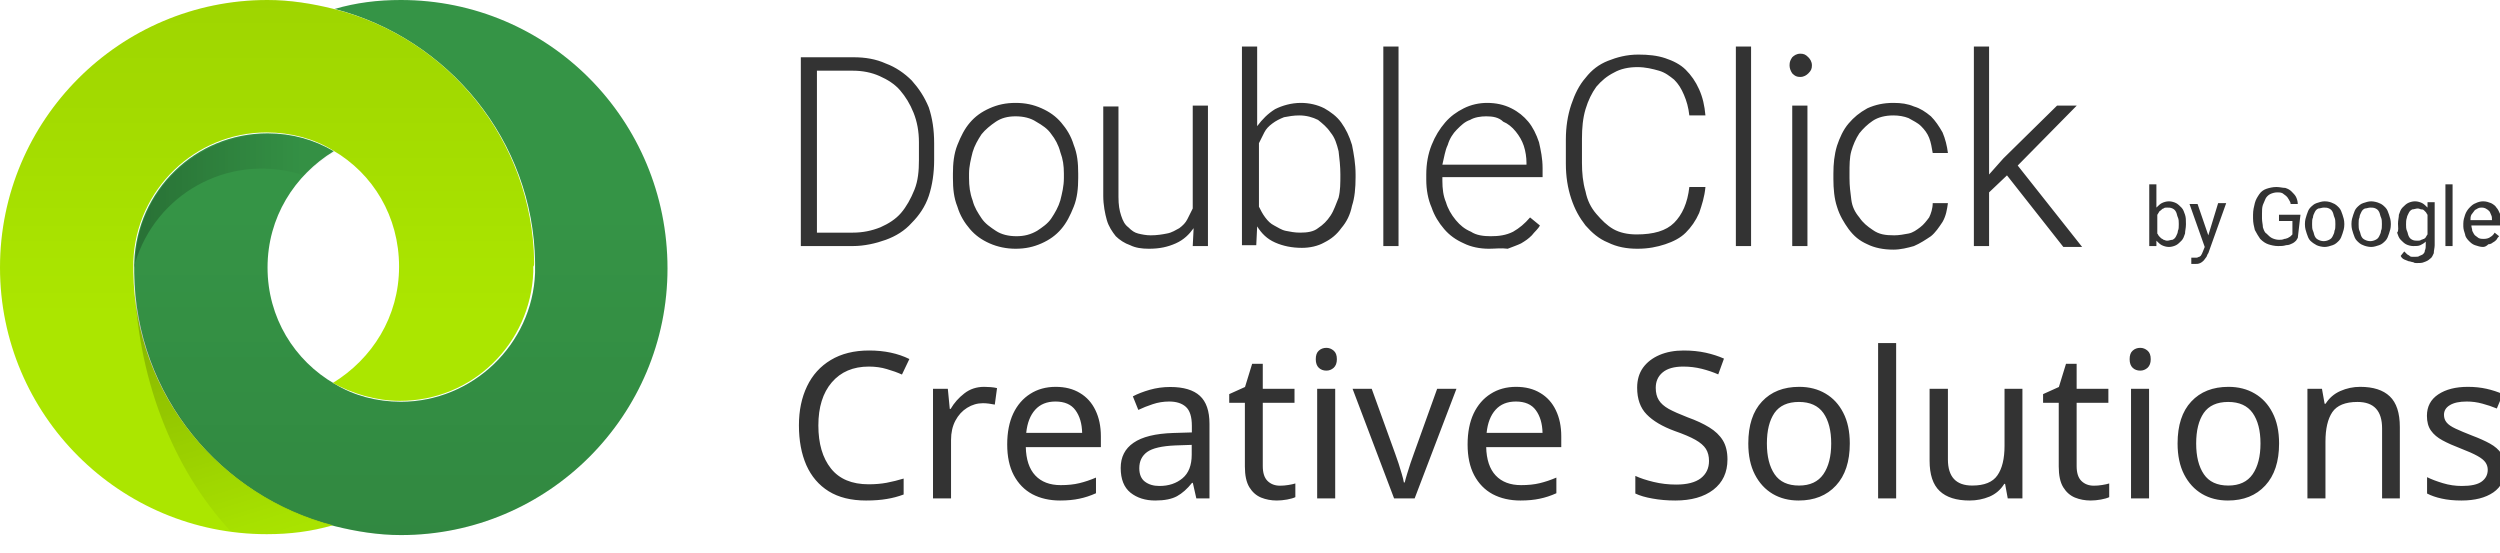
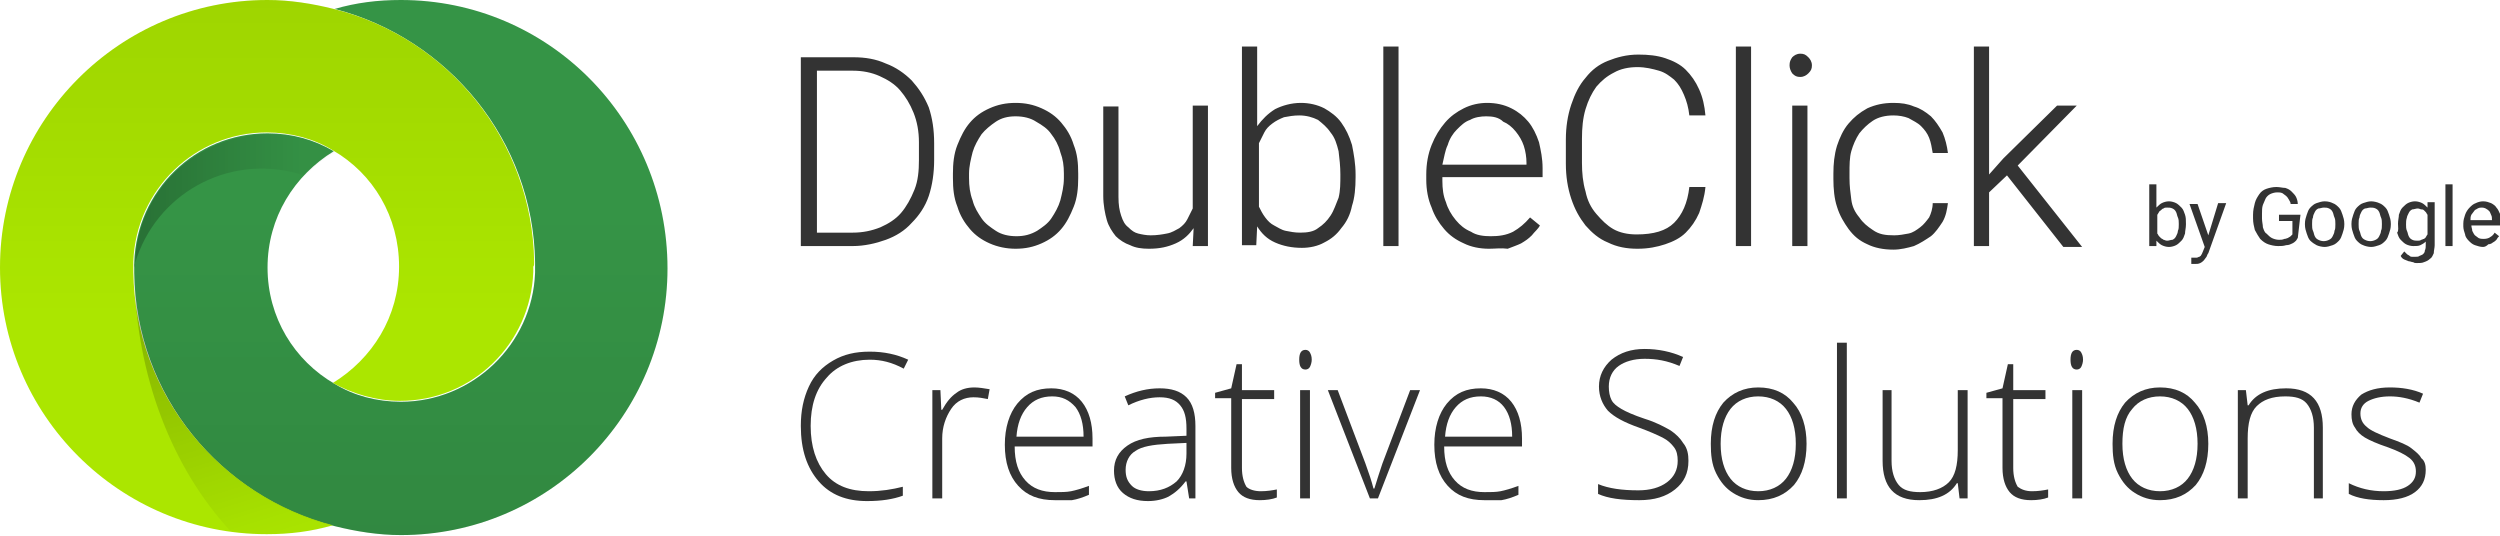
- <svg xmlns="http://www.w3.org/2000/svg" version="1.1" id="Слой_1" x="0px" y="0px" viewBox="0 0 279.4 61.8" enable-background="new 0 0 279.4 61.8" xml:space="preserve">
+ <svg xmlns="http://www.w3.org/2000/svg" version="1.1" id="Слой_1" x="0px" y="0px" viewBox="0 0 279.4 59.8" enable-background="new 0 0 279.4 59.8" xml:space="preserve">
  <g>
    <path fill="#333333" d="M89.5,27.5V6.4h5.9c1.3,0,2.5,0.2,3.6,0.7c1.1,0.4,2.1,1.1,2.9,1.9c0.8,0.9,1.4,1.8,1.9,3   c0.4,1.2,0.6,2.5,0.6,4v1.9c0,1.4-0.2,2.8-0.6,4c-0.4,1.2-1.1,2.2-1.9,3c-0.8,0.9-1.8,1.5-2.9,1.9c-1.1,0.4-2.4,0.7-3.7,0.7   L89.5,27.5L89.5,27.5L89.5,27.5L89.5,27.5z M91.3,7.9V26h4c1.1,0,2.1-0.2,3.1-0.6c0.9-0.4,1.7-0.9,2.3-1.6c0.6-0.7,1.1-1.6,1.5-2.6   c0.4-1,0.5-2.1,0.5-3.3v-2c0-1.2-0.2-2.3-0.6-3.3c-0.4-1-0.9-1.8-1.5-2.5c-0.6-0.7-1.4-1.2-2.3-1.6c-0.9-0.4-1.9-0.6-3-0.6   L91.3,7.9L91.3,7.9L91.3,7.9L91.3,7.9z M106.5,19.4c0-1.1,0.1-2.2,0.5-3.2c0.4-1,0.8-1.8,1.4-2.5c0.6-0.7,1.3-1.2,2.2-1.6   c0.9-0.4,1.8-0.6,2.9-0.6c1.1,0,2,0.2,2.9,0.6c0.9,0.4,1.6,0.9,2.2,1.6c0.6,0.7,1.1,1.5,1.4,2.5c0.4,1,0.5,2,0.5,3.2v0.5   c0,1.1-0.1,2.2-0.5,3.2c-0.4,1-0.8,1.8-1.4,2.5c-0.6,0.7-1.3,1.2-2.2,1.6c-0.9,0.4-1.8,0.6-2.9,0.6c-1,0-2-0.2-2.9-0.6   c-0.9-0.4-1.6-0.9-2.2-1.6c-0.6-0.7-1.1-1.5-1.4-2.5c-0.4-1-0.5-2-0.5-3.2L106.5,19.4L106.5,19.4z M108.3,19.9   c0,0.9,0.1,1.7,0.4,2.5c0.2,0.8,0.6,1.4,1,2c0.4,0.6,1,1,1.6,1.4c0.6,0.4,1.4,0.6,2.3,0.6c0.9,0,1.6-0.2,2.3-0.6   c0.6-0.4,1.2-0.8,1.6-1.4c0.4-0.6,0.8-1.3,1-2c0.2-0.8,0.4-1.6,0.4-2.5v-0.5c0-0.9-0.1-1.6-0.4-2.4c-0.2-0.8-0.6-1.5-1-2   c-0.4-0.6-1-1-1.7-1.4c-0.6-0.4-1.4-0.6-2.3-0.6c-0.9,0-1.6,0.2-2.2,0.6c-0.6,0.4-1.2,0.9-1.6,1.4c-0.4,0.6-0.8,1.3-1,2   c-0.2,0.8-0.4,1.6-0.4,2.4L108.3,19.9L108.3,19.9z M133.4,25.5c-0.5,0.7-1.1,1.3-2,1.7c-0.9,0.4-1.8,0.6-3,0.6   c-0.8,0-1.5-0.1-2.1-0.4c-0.6-0.2-1.2-0.6-1.6-1c-0.4-0.5-0.8-1.1-1-1.8c-0.2-0.7-0.4-1.7-0.4-2.7v-10h1.7v10.1   c0,0.9,0.1,1.5,0.3,2.1c0.2,0.6,0.4,1,0.8,1.3c0.4,0.4,0.7,0.6,1.1,0.7c0.4,0.1,0.9,0.2,1.4,0.2c0.7,0,1.3-0.1,1.8-0.2   c0.6-0.1,1-0.4,1.4-0.6c0.4-0.3,0.7-0.6,0.9-1c0.2-0.4,0.4-0.8,0.6-1.2V11.8h1.7v15.7h-1.7L133.4,25.5z M151.5,19.8   c0,1.2-0.1,2.3-0.4,3.2c-0.2,1-0.6,1.8-1.2,2.5c-0.5,0.7-1.1,1.2-1.9,1.6c-0.7,0.4-1.6,0.6-2.5,0.6c-1.1,0-2.1-0.2-3-0.6   c-0.9-0.4-1.5-1-2-1.8l-0.1,2.1h-1.6V5.2h1.7v8.9c0.6-0.8,1.2-1.4,2-1.9c0.8-0.4,1.8-0.7,2.9-0.7c0.9,0,1.8,0.2,2.6,0.6   c0.7,0.4,1.4,0.9,1.9,1.6c0.5,0.7,0.9,1.5,1.2,2.5c0.2,1,0.4,2.1,0.4,3.3L151.5,19.8L151.5,19.8L151.5,19.8L151.5,19.8z    M149.8,19.5c0-0.9-0.1-1.8-0.2-2.6c-0.2-0.8-0.4-1.5-0.9-2.1c-0.4-0.6-0.9-1-1.4-1.4c-0.6-0.3-1.3-0.5-2.1-0.5   c-0.6,0-1.2,0.1-1.7,0.2c-0.5,0.2-0.9,0.4-1.3,0.7c-0.4,0.3-0.7,0.6-0.9,1c-0.2,0.4-0.4,0.8-0.6,1.2v7.1c0.2,0.4,0.4,0.8,0.7,1.2   c0.3,0.4,0.6,0.7,1,0.9c0.4,0.2,0.8,0.5,1.3,0.6c0.5,0.1,1,0.2,1.6,0.2c0.8,0,1.5-0.1,2-0.5c0.6-0.4,1-0.8,1.4-1.4   c0.4-0.6,0.6-1.3,0.9-2c0.2-0.8,0.2-1.6,0.2-2.6L149.8,19.5z M156.3,27.5h-1.7V5.2h1.7V27.5z M166.4,27.8c-1,0-2-0.2-2.8-0.6   c-0.9-0.4-1.6-0.9-2.2-1.6c-0.6-0.7-1.1-1.5-1.4-2.4c-0.4-0.9-0.6-2-0.6-3.1v-0.6c0-1.2,0.2-2.3,0.6-3.3c0.4-1,0.9-1.8,1.5-2.5   c0.6-0.7,1.3-1.2,2.1-1.6c0.8-0.4,1.7-0.6,2.6-0.6c1,0,1.9,0.2,2.7,0.6c0.8,0.4,1.4,0.9,1.9,1.5c0.5,0.6,0.9,1.4,1.2,2.3   c0.2,0.9,0.4,1.8,0.4,2.9v1h-11.2v0.4c0,0.9,0.1,1.7,0.4,2.4c0.2,0.7,0.6,1.4,1.1,2c0.5,0.6,1,1,1.7,1.3c0.6,0.4,1.4,0.5,2.2,0.5   c0.9,0,1.7-0.1,2.5-0.5c0.7-0.4,1.3-0.9,1.9-1.6l1.1,0.9c-0.2,0.4-0.6,0.7-0.9,1.1c-0.4,0.4-0.7,0.6-1.2,0.9   c-0.4,0.2-1,0.4-1.5,0.6C167.8,27.7,167.1,27.8,166.4,27.8z M166.1,13c-0.6,0-1.3,0.1-1.8,0.4c-0.6,0.2-1,0.6-1.5,1.1   c-0.4,0.4-0.8,1-1,1.7c-0.3,0.6-0.4,1.4-0.6,2.2h9.4v-0.2c0-0.6-0.1-1.3-0.3-1.9c-0.2-0.6-0.5-1.1-0.9-1.6   c-0.4-0.5-0.9-0.9-1.4-1.1C167.5,13.1,166.8,13,166.1,13z M190.6,20.9c-0.1,1.1-0.4,2-0.7,2.9c-0.4,0.9-0.9,1.6-1.5,2.2   c-0.6,0.6-1.4,1-2.3,1.3c-0.9,0.3-1.9,0.5-3.1,0.5c-1.2,0-2.3-0.2-3.3-0.7c-1-0.4-1.8-1.1-2.5-1.9c-0.7-0.9-1.2-1.8-1.6-3   c-0.4-1.2-0.6-2.5-0.6-3.9v-2.7c0-1.4,0.2-2.7,0.6-3.9c0.4-1.2,0.9-2.2,1.6-3c0.7-0.9,1.5-1.5,2.5-1.9c1-0.4,2.1-0.7,3.4-0.7   c1.1,0,2.1,0.1,3,0.4c0.9,0.3,1.7,0.7,2.3,1.3c0.6,0.6,1.1,1.3,1.5,2.2c0.4,0.9,0.6,1.8,0.7,2.9h-1.8c-0.1-0.9-0.3-1.6-0.6-2.3   c-0.3-0.7-0.6-1.2-1.1-1.7c-0.5-0.4-1-0.8-1.7-1s-1.5-0.4-2.4-0.4c-1,0-1.9,0.2-2.6,0.6c-0.8,0.4-1.4,0.9-2,1.6   c-0.5,0.7-0.9,1.5-1.2,2.5c-0.3,1-0.4,2.1-0.4,3.3v2.7c0,1.1,0.1,2.2,0.4,3.2c0.2,1,0.6,1.8,1.2,2.5c0.6,0.7,1.2,1.3,1.9,1.7   c0.7,0.4,1.6,0.6,2.6,0.6c1.9,0,3.3-0.4,4.2-1.3c0.9-0.9,1.5-2.2,1.7-4L190.6,20.9L190.6,20.9L190.6,20.9z M195.7,27.5H194V5.2h1.7   V27.5z M200,7.3c0-0.4,0.1-0.6,0.3-0.9c0.2-0.2,0.5-0.4,0.9-0.4c0.4,0,0.6,0.1,0.9,0.4c0.2,0.2,0.4,0.5,0.4,0.9   c0,0.4-0.1,0.6-0.4,0.9c-0.2,0.2-0.5,0.4-0.9,0.4c-0.4,0-0.6-0.1-0.9-0.4C200.1,7.9,200,7.6,200,7.3z M202,27.5h-1.7V11.8h1.7V27.5   z M211.7,26.3c0.5,0,1.1-0.1,1.6-0.2c0.5-0.1,0.9-0.4,1.3-0.7c0.4-0.3,0.7-0.7,1-1.1c0.2-0.4,0.4-1,0.4-1.6h1.7   c-0.1,0.7-0.2,1.4-0.6,2.1c-0.4,0.6-0.8,1.2-1.3,1.6c-0.6,0.4-1.2,0.8-1.9,1.1c-0.7,0.2-1.5,0.4-2.3,0.4c-1.1,0-2.1-0.2-2.9-0.6   c-0.9-0.4-1.5-0.9-2.1-1.7c-0.5-0.7-1-1.5-1.3-2.5c-0.3-0.9-0.4-2-0.4-3.1v-0.6c0-1.1,0.1-2.1,0.4-3.1c0.3-0.9,0.7-1.8,1.3-2.5   c0.6-0.7,1.2-1.2,2.1-1.7c0.9-0.4,1.8-0.6,2.9-0.6c0.9,0,1.6,0.1,2.3,0.4c0.7,0.2,1.3,0.6,1.9,1.1c0.5,0.5,0.9,1.1,1.3,1.8   c0.3,0.7,0.5,1.5,0.6,2.3H216c-0.1-0.6-0.2-1.2-0.4-1.7c-0.2-0.5-0.5-0.9-0.9-1.3c-0.4-0.4-0.9-0.6-1.4-0.9   c-0.5-0.2-1.1-0.3-1.7-0.3c-0.9,0-1.7,0.2-2.3,0.6c-0.6,0.4-1.1,0.9-1.5,1.4c-0.4,0.6-0.7,1.3-0.9,2c-0.2,0.7-0.2,1.6-0.2,2.4v0.6   c0,0.9,0.1,1.6,0.2,2.4s0.4,1.4,0.9,2c0.4,0.6,0.9,1,1.5,1.4C210,26.2,210.7,26.3,211.7,26.3L211.7,26.3z M224.3,19.6l-2,1.9v6   h-1.7V5.2h1.7v14.3l1.6-1.8l6-5.9h2.2l-6.6,6.7l7.2,9.1h-2.1L224.3,19.6z" />
    <g>
      <path fill="#369647" d="M44.8,0c-2.6,0-5,0.3-7.4,1c12.7,3.3,22.2,14.7,22.4,28.3v1.2c-0.3,8-7,14.4-15,14.4c-2.7,0-5.3-0.7-7.4-2    c-4.5-2.6-7.5-7.4-7.5-13c0-5.6,3-10.3,7.4-13c-2.2-1.3-4.7-2-7.4-2c-8.1,0-14.6,6.4-14.9,14.4v1.2c0.2,13.7,9.7,25.1,22.4,28.3    c2.4,0.6,4.9,1,7.4,1c16.5,0,29.8-13.4,29.8-29.8C74.6,13.4,61.3,0,44.8,0L44.8,0z" />
      <path fill="#AEEA00" d="M59.7,29.3C59.5,15.6,50,4.2,37.3,1c-2.4-0.6-4.9-1-7.4-1C13.4,0,0,13.4,0,29.9    c0,16.5,13.4,29.8,29.8,29.8c2.6,0,5-0.3,7.4-1c-12.6-3.3-22.1-14.6-22.3-28.3v-1.2c0.3-8,6.9-14.4,14.9-14.4c2.7,0,5.3,0.7,7.4,2    c4.5,2.6,7.4,7.4,7.4,13s-3,10.3-7.4,13c2.2,1.2,4.8,2,7.5,2c8.1,0,14.6-6.4,14.9-14.4v-0.6C59.7,29.7,59.7,29.5,59.7,29.3z" />
      <linearGradient id="SVGID_1_" gradientUnits="userSpaceOnUse" x1="-458.163" y1="6.763" x2="-458.163" y2="39.81" gradientTransform="matrix(1.8 0 0 1.8 854.5303 -12.0012)">
        <stop offset="0" style="stop-color:#000000;stop-opacity:0.6" />
        <stop offset="0.6" style="stop-color:#000000;stop-opacity:0.1" />
      </linearGradient>
      <path opacity="0.15" fill="url(#SVGID_1_)" enable-background="new    " d="M59.7,29.3C59.5,15.6,50,4.2,37.3,1    c-2.4-0.6-4.9-1-7.4-1C13.4,0,0,13.4,0,29.9c0,16.5,13.4,29.8,29.8,29.8c2.6,0,5-0.3,7.4-1c-12.6-3.3-22.1-14.6-22.3-28.3v-1.2    c0.3-8,6.9-14.4,14.9-14.4c2.7,0,5.3,0.7,7.4,2c4.5,2.6,7.4,7.4,7.4,13s-3,10.3-7.4,13c2.2,1.2,4.8,2,7.5,2    c8.1,0,14.6-6.4,14.9-14.4v-0.6C59.7,29.7,59.7,29.5,59.7,29.3z" />
      <linearGradient id="SVGID_2_" gradientUnits="userSpaceOnUse" x1="-449.832" y1="39.653" x2="-449.832" y2="6.635" gradientTransform="matrix(1.8 0 0 1.8 854.5303 -12.0012)">
        <stop offset="0" style="stop-color:#000000;stop-opacity:0.6" />
        <stop offset="0.6" style="stop-color:#000000;stop-opacity:0.1" />
      </linearGradient>
      <path opacity="0.15" fill="url(#SVGID_2_)" enable-background="new    " d="M44.8,0c-2.6,0-5,0.3-7.4,1    c12.7,3.3,22.2,14.7,22.4,28.3v1.2c-0.3,8-7,14.4-15,14.4c-2.7,0-5.3-0.7-7.4-2c-4.5-2.6-7.5-7.4-7.5-13c0-5.6,3-10.3,7.4-13    c-2.2-1.3-4.7-2-7.4-2c-8.1,0-14.6,6.4-14.9,14.4v1.2c0.2,13.7,9.7,25.1,22.4,28.3c2.4,0.6,4.9,1,7.4,1    c16.5,0,29.8-13.4,29.8-29.8C74.6,13.4,61.3,0,44.8,0L44.8,0z" />
      <linearGradient id="SVGID_3_" gradientUnits="userSpaceOnUse" x1="-462.388" y1="26.383" x2="-456.762" y2="44.476" gradientTransform="matrix(1.8 0 0 1.8 854.5303 -12.0012)">
        <stop offset="0" style="stop-color:#000000;stop-opacity:0.5" />
        <stop offset="0.75" style="stop-color:#000000;stop-opacity:3.000000e-02" />
      </linearGradient>
      <path opacity="0.4" fill="url(#SVGID_3_)" enable-background="new    " d="M37.3,58.7C24.7,55.5,15.2,44.1,15,30.4v-0.1v0.2    c0.2,11.6,4.3,21.9,10.8,28.9c1.4,0.2,2.7,0.3,4.1,0.3C32.4,59.7,35,59.4,37.3,58.7z" />
      <linearGradient id="SVGID_4_" gradientUnits="userSpaceOnUse" x1="-465.747" y1="19.121" x2="-449.487" y2="19.121" gradientTransform="matrix(1.8 0 0 1.8 854.5303 -12.0012)">
        <stop offset="0" style="stop-color:#000000;stop-opacity:0.9" />
        <stop offset="0.6" style="stop-color:#000000;stop-opacity:0.1" />
      </linearGradient>
      <path opacity="0.25" fill="url(#SVGID_4_)" enable-background="new    " d="M15.1,29.4c2.3-7.7,10.3-12.2,18.2-10    c0.2,0.1,0.6,0.2,0.8,0.2c1-1,2.1-1.9,3.3-2.6c-2.2-1.3-4.7-2-7.4-2C21.9,15,15.3,21.4,15.1,29.4l0,0.5C15,29.7,15,29.5,15.1,29.4    z" />
    </g>
    <g>
      <path fill="#333333" d="M244.3,25.1c0,0.4-0.1,0.7-0.1,1c-0.1,0.3-0.2,0.6-0.4,0.8c-0.2,0.2-0.4,0.4-0.6,0.5    c-0.2,0.1-0.5,0.2-0.8,0.2c-0.3,0-0.6-0.1-0.8-0.2c-0.2-0.1-0.4-0.3-0.6-0.5l0,0.6h-0.8v-6.9h0.8v2.6c0.2-0.2,0.4-0.4,0.6-0.5    c0.2-0.1,0.5-0.2,0.8-0.2c0.3,0,0.6,0.1,0.8,0.2c0.2,0.1,0.4,0.3,0.6,0.5c0.2,0.2,0.3,0.5,0.4,0.8c0.1,0.3,0.1,0.6,0.1,1    L244.3,25.1L244.3,25.1L244.3,25.1z M243.5,25c0-0.2,0-0.5-0.1-0.7c-0.1-0.2-0.1-0.4-0.2-0.6c-0.1-0.2-0.2-0.3-0.4-0.4    s-0.4-0.1-0.6-0.1c-0.2,0-0.3,0-0.4,0.1c-0.1,0-0.2,0.1-0.3,0.2c-0.1,0.1-0.2,0.1-0.2,0.2c-0.1,0.1-0.1,0.2-0.2,0.3v2.1    c0.1,0.1,0.1,0.2,0.2,0.3l0.2,0.2c0.1,0.1,0.2,0.1,0.3,0.2c0.1,0,0.2,0.1,0.4,0.1c0.2,0,0.4-0.1,0.6-0.1c0.2-0.1,0.3-0.2,0.4-0.4    c0.1-0.2,0.2-0.4,0.2-0.6c0.1-0.2,0.1-0.4,0.1-0.7L243.5,25L243.5,25z M246.8,26.3l1.1-3.6h0.9l-2,5.6c-0.1,0.1-0.1,0.2-0.2,0.4    c-0.1,0.1-0.2,0.3-0.3,0.4c-0.1,0.1-0.2,0.2-0.4,0.3c-0.2,0.1-0.4,0.1-0.6,0.1h-0.1c-0.1,0-0.1,0-0.1,0c-0.1,0-0.1,0-0.1,0    c0,0-0.1,0-0.1,0v-0.7h0.2c0.1,0,0.3,0,0.4,0c0.1,0,0.2-0.1,0.3-0.1c0.1-0.1,0.2-0.1,0.2-0.2c0.1-0.1,0.1-0.2,0.2-0.4l0.2-0.5    l-1.7-4.8h0.9L246.8,26.3L246.8,26.3z M256.8,26.6c-0.1,0.1-0.1,0.2-0.2,0.3c-0.1,0.1-0.2,0.2-0.4,0.3c-0.2,0.1-0.4,0.2-0.7,0.2    c-0.3,0.1-0.6,0.1-0.9,0.1c-0.4,0-0.8-0.1-1.1-0.2c-0.3-0.1-0.6-0.3-0.9-0.6c-0.2-0.3-0.4-0.6-0.6-1c-0.1-0.4-0.2-0.8-0.2-1.3V24    c0-0.5,0.1-0.9,0.2-1.3c0.1-0.4,0.3-0.7,0.5-1c0.2-0.3,0.5-0.5,0.8-0.6c0.3-0.1,0.7-0.2,1.1-0.2c0.4,0,0.7,0.1,1,0.1    c0.3,0.1,0.5,0.2,0.7,0.4c0.2,0.2,0.4,0.4,0.5,0.6c0.1,0.2,0.2,0.5,0.2,0.8H256c0-0.2-0.1-0.3-0.2-0.5c-0.1-0.2-0.2-0.3-0.3-0.4    c-0.1-0.1-0.3-0.2-0.4-0.3c-0.2-0.1-0.4-0.1-0.6-0.1c-0.3,0-0.6,0.1-0.8,0.2c-0.2,0.1-0.4,0.3-0.5,0.5c-0.1,0.2-0.2,0.5-0.3,0.7    c-0.1,0.3-0.1,0.6-0.1,1v0.5c0,0.4,0.1,0.7,0.1,1c0.1,0.3,0.2,0.6,0.4,0.7c0.2,0.2,0.4,0.4,0.6,0.5c0.2,0.1,0.5,0.2,0.8,0.2    c0.2,0,0.4,0,0.6-0.1c0.2,0,0.3-0.1,0.4-0.1c0.1-0.1,0.2-0.1,0.3-0.2c0.1-0.1,0.1-0.1,0.2-0.2v-1.5h-1.5v-0.7h2.4L256.8,26.6    L256.8,26.6L256.8,26.6z M257.6,25c0-0.4,0.1-0.7,0.2-1c0.1-0.3,0.2-0.6,0.4-0.8c0.2-0.2,0.4-0.4,0.7-0.5c0.3-0.1,0.6-0.2,0.9-0.2    c0.4,0,0.7,0.1,0.9,0.2c0.3,0.1,0.5,0.3,0.7,0.5c0.2,0.2,0.3,0.5,0.4,0.8c0.1,0.3,0.2,0.6,0.2,1v0.1c0,0.4-0.1,0.7-0.2,1    c-0.1,0.3-0.2,0.6-0.4,0.8c-0.2,0.2-0.4,0.4-0.7,0.5c-0.3,0.1-0.6,0.2-0.9,0.2c-0.3,0-0.7-0.1-0.9-0.2c-0.2-0.1-0.5-0.3-0.7-0.5    c-0.2-0.2-0.3-0.5-0.4-0.8c-0.1-0.3-0.2-0.6-0.2-1L257.6,25L257.6,25L257.6,25z M258.4,25.1c0,0.2,0,0.5,0.1,0.7    c0.1,0.2,0.1,0.4,0.2,0.6c0.1,0.2,0.2,0.3,0.4,0.4c0.4,0.2,0.8,0.2,1.2,0c0.2-0.1,0.3-0.2,0.4-0.4c0.1-0.2,0.2-0.4,0.2-0.6    c0.1-0.2,0.1-0.4,0.1-0.7V25c0-0.2,0-0.5-0.1-0.7c-0.1-0.2-0.1-0.4-0.2-0.6c-0.1-0.2-0.2-0.3-0.4-0.4c-0.2-0.1-0.4-0.1-0.6-0.1    c-0.2,0-0.4,0.1-0.6,0.1c-0.2,0.1-0.3,0.2-0.4,0.4c-0.1,0.2-0.2,0.4-0.2,0.6c-0.1,0.2-0.1,0.4-0.1,0.7V25.1z M262.8,25    c0-0.4,0.1-0.7,0.2-1c0.1-0.3,0.2-0.6,0.4-0.8c0.2-0.2,0.4-0.4,0.7-0.5c0.3-0.1,0.6-0.2,0.9-0.2c0.3,0,0.7,0.1,0.9,0.2    c0.3,0.1,0.5,0.3,0.7,0.5c0.2,0.2,0.3,0.5,0.4,0.8c0.1,0.3,0.2,0.6,0.2,1v0.1c0,0.4-0.1,0.7-0.2,1c-0.1,0.3-0.2,0.6-0.4,0.8    c-0.2,0.2-0.4,0.4-0.7,0.5c-0.3,0.1-0.6,0.2-0.9,0.2c-0.3,0-0.7-0.1-0.9-0.2c-0.3-0.1-0.5-0.3-0.7-0.5c-0.2-0.2-0.3-0.5-0.4-0.8    c-0.1-0.3-0.2-0.6-0.2-1L262.8,25L262.8,25L262.8,25z M263.6,25.1c0,0.2,0,0.5,0.1,0.7c0.1,0.2,0.1,0.4,0.2,0.6    c0.1,0.2,0.2,0.3,0.4,0.4c0.4,0.2,0.8,0.2,1.2,0c0.2-0.1,0.3-0.2,0.4-0.4c0.1-0.2,0.2-0.4,0.2-0.6c0.1-0.2,0.1-0.4,0.1-0.7V25    c0-0.2,0-0.5-0.1-0.7c-0.1-0.2-0.1-0.4-0.2-0.6c-0.1-0.2-0.2-0.3-0.4-0.4c-0.2-0.1-0.4-0.1-0.6-0.1s-0.4,0.1-0.6,0.1    c-0.2,0.1-0.3,0.2-0.4,0.4c-0.1,0.2-0.2,0.4-0.2,0.6c-0.1,0.2-0.1,0.4-0.1,0.7V25.1z M268,25c0-0.4,0.1-0.7,0.1-1    c0.1-0.3,0.2-0.6,0.4-0.8c0.2-0.2,0.4-0.4,0.6-0.5c0.2-0.1,0.5-0.2,0.8-0.2s0.6,0.1,0.8,0.2c0.2,0.1,0.4,0.3,0.6,0.5l0-0.6h0.8    v4.8c0,0.3-0.1,0.6-0.1,0.9c-0.1,0.2-0.2,0.5-0.4,0.6c-0.2,0.2-0.4,0.3-0.7,0.4c-0.2,0.1-0.5,0.1-0.8,0.1c-0.1,0-0.3,0-0.4-0.1    c-0.2,0-0.3-0.1-0.5-0.1c-0.2-0.1-0.3-0.1-0.5-0.2c-0.2-0.1-0.3-0.2-0.4-0.4l0.4-0.5c0.1,0.1,0.2,0.2,0.3,0.3    c0.1,0.1,0.2,0.1,0.3,0.2c0.1,0.1,0.2,0.1,0.3,0.1c0.1,0,0.2,0,0.3,0c0.2,0,0.4,0,0.5-0.1c0.2-0.1,0.3-0.1,0.4-0.2    c0.1-0.1,0.2-0.2,0.2-0.4c0.1-0.2,0.1-0.4,0.1-0.6V27c-0.2,0.2-0.4,0.3-0.6,0.4c-0.2,0.1-0.5,0.1-0.8,0.1c-0.3,0-0.6-0.1-0.8-0.2    c-0.2-0.1-0.4-0.3-0.6-0.5c-0.2-0.2-0.3-0.5-0.4-0.8C268.1,25.8,268,25.4,268,25L268,25z M268.9,25.1c0,0.2,0,0.5,0.1,0.7    c0.1,0.2,0.1,0.4,0.2,0.6c0.1,0.2,0.2,0.3,0.4,0.4c0.2,0.1,0.4,0.1,0.6,0.1c0.1,0,0.3,0,0.4-0.1c0.1,0,0.2-0.1,0.3-0.1    c0.1-0.1,0.2-0.1,0.2-0.2c0.1-0.1,0.1-0.2,0.2-0.3V24c-0.1-0.1-0.1-0.2-0.2-0.3c-0.1-0.1-0.2-0.2-0.2-0.2    c-0.1-0.1-0.2-0.1-0.3-0.1c-0.1,0-0.2-0.1-0.4-0.1c-0.2,0-0.4,0.1-0.6,0.1c-0.2,0.1-0.3,0.2-0.4,0.4c-0.1,0.2-0.2,0.4-0.2,0.5    C268.9,24.6,268.9,24.8,268.9,25.1L268.9,25.1L268.9,25.1z M274.1,27.5h-0.8v-6.9h0.8V27.5z M277.5,27.6c-0.3,0-0.6-0.1-0.9-0.2    c-0.3-0.1-0.5-0.3-0.7-0.5c-0.2-0.2-0.4-0.5-0.4-0.7c-0.1-0.3-0.2-0.6-0.2-0.9V25c0-0.4,0.1-0.7,0.2-1c0.1-0.3,0.3-0.6,0.5-0.8    c0.2-0.2,0.4-0.4,0.7-0.5c0.2-0.1,0.5-0.2,0.8-0.2c0.4,0,0.6,0.1,0.9,0.2c0.2,0.1,0.5,0.3,0.6,0.5c0.2,0.2,0.3,0.5,0.4,0.7    c0.1,0.3,0.1,0.6,0.1,0.9v0.4h-3.3c0,0.2,0.1,0.4,0.1,0.6c0.1,0.2,0.2,0.4,0.3,0.5c0.1,0.1,0.3,0.2,0.4,0.3    c0.2,0.1,0.4,0.1,0.6,0.1c0.3,0,0.6-0.1,0.7-0.2c0.2-0.1,0.4-0.3,0.5-0.5l0.5,0.4c-0.1,0.1-0.2,0.2-0.3,0.4    c-0.1,0.1-0.2,0.2-0.4,0.3c-0.1,0.1-0.3,0.2-0.5,0.2C277.9,27.5,277.7,27.6,277.5,27.6L277.5,27.6z M277.4,23.2    c-0.2,0-0.3,0-0.5,0.1c-0.1,0.1-0.3,0.1-0.4,0.3c-0.1,0.1-0.2,0.3-0.3,0.4c-0.1,0.2-0.1,0.4-0.1,0.6h2.4v-0.1c0-0.2,0-0.3-0.1-0.5    c-0.1-0.2-0.1-0.3-0.2-0.4c-0.1-0.1-0.2-0.2-0.4-0.3C277.8,23.3,277.6,23.2,277.4,23.2L277.4,23.2z" />
    </g>
-     <text transform="matrix(1 0 0 1 87.8975 55.7026)" fill="#333333" font-family="'OpenSans-Light'" font-size="22.848px">Creative Solutions</text>
+     <g>
+       <path fill="#333333" d="M97.2,40.2c-2,0-3.7,0.7-4.8,2c-1.2,1.3-1.8,3.1-1.8,5.4c0,2.3,0.6,4.1,1.7,5.4s2.7,1.9,4.8,1.9    c1.4,0,2.6-0.2,3.8-0.5v1c-1.1,0.4-2.4,0.6-4,0.6c-2.3,0-4.1-0.7-5.4-2.2c-1.3-1.5-2-3.5-2-6.2c0-1.7,0.3-3.1,0.9-4.4    c0.6-1.3,1.5-2.2,2.7-2.9s2.5-1,4.1-1c1.6,0,3,0.3,4.3,0.9l-0.5,1C99.7,40.5,98.5,40.2,97.2,40.2z" />
+       <path fill="#333333" d="M108.9,43.3c0.5,0,1.1,0.1,1.7,0.2l-0.2,1.1c-0.5-0.1-1-0.2-1.6-0.2c-1,0-1.9,0.4-2.5,1.3s-1,2-1,3.3v6.7    h-1.1V43.6h0.9l0.1,2.2h0.1c0.5-0.9,1-1.5,1.6-1.9C107.4,43.5,108.1,43.3,108.9,43.3z" />
+       <path fill="#333333" d="M117.9,55.9c-1.8,0-3.1-0.5-4.1-1.6c-1-1.1-1.5-2.6-1.5-4.6c0-1.9,0.5-3.5,1.4-4.6c1-1.2,2.2-1.7,3.8-1.7    c1.4,0,2.6,0.5,3.4,1.5c0.8,1,1.2,2.4,1.2,4.1v0.9h-8.7c0,1.7,0.4,2.9,1.2,3.8c0.8,0.9,1.9,1.3,3.3,1.3c0.7,0,1.3,0,1.8-0.1    s1.2-0.3,2-0.6v1c-0.7,0.3-1.3,0.5-1.9,0.6C119.2,55.9,118.6,55.9,117.9,55.9z M117.6,44.3c-1.2,0-2.1,0.4-2.8,1.2    c-0.7,0.8-1.1,1.9-1.2,3.3h7.5c0-1.4-0.3-2.5-0.9-3.3C119.5,44.7,118.7,44.3,117.6,44.3z" />
+       <path fill="#333333" d="M132.9,55.7l-0.3-1.9h-0.1c-0.6,0.8-1.2,1.3-1.9,1.7c-0.6,0.3-1.4,0.5-2.3,0.5c-1.2,0-2.1-0.3-2.8-0.9    c-0.7-0.6-1-1.5-1-2.5c0-1.2,0.5-2.1,1.5-2.8s2.4-1,4.3-1l2.3-0.1v-0.8c0-1.2-0.2-2-0.7-2.6c-0.5-0.6-1.2-0.9-2.3-0.9    c-1.1,0-2.3,0.3-3.5,0.9l-0.4-1c1.3-0.6,2.6-0.9,3.9-0.9c1.3,0,2.3,0.3,3,1c0.7,0.7,1,1.8,1,3.2v8.1H132.9z M128.4,54.9    c1.3,0,2.3-0.4,3.1-1.1c0.7-0.7,1.1-1.8,1.1-3.1v-1.2l-2.1,0.1c-1.7,0.1-2.9,0.3-3.6,0.8c-0.7,0.4-1.1,1.2-1.1,2.1    c0,0.8,0.2,1.3,0.7,1.8C126.9,54.7,127.6,54.9,128.4,54.9z" />
+       <path fill="#333333" d="M140.9,54.9c0.7,0,1.3-0.1,1.8-0.2v0.9c-0.5,0.2-1.2,0.3-1.9,0.3c-1.1,0-1.9-0.3-2.4-0.9    c-0.5-0.6-0.8-1.5-0.8-2.7v-7.8h-1.8v-0.6l1.8-0.5l0.6-2.7h0.6v2.9h3.6v1h-3.6v7.7c0,0.9,0.2,1.6,0.5,2.1    C139.6,54.7,140.2,54.9,140.9,54.9z" />
+       <path fill="#333333" d="M145.2,40.2c0-0.7,0.2-1.1,0.7-1.1c0.2,0,0.4,0.1,0.5,0.3s0.2,0.4,0.2,0.8c0,0.3-0.1,0.6-0.2,0.8    s-0.3,0.3-0.5,0.3C145.4,41.3,145.2,40.9,145.2,40.2z M146.4,55.7h-1.1V43.6h1.1V55.7z" />
+       <path fill="#333333" d="M153.1,55.7l-4.7-12.1h1.1l3.1,8.2c0.4,1.1,0.7,2,0.9,2.8h0.1c0.3-1,0.6-1.9,0.9-2.8l3.1-8.2h1.1    l-4.7,12.1H153.1z" />
+       <path fill="#333333" d="M165.9,55.9c-1.8,0-3.1-0.5-4.1-1.6c-1-1.1-1.5-2.6-1.5-4.6c0-1.9,0.5-3.5,1.4-4.6c1-1.2,2.2-1.7,3.8-1.7    c1.4,0,2.6,0.5,3.4,1.5c0.8,1,1.2,2.4,1.2,4.1v0.9h-8.7c0,1.7,0.4,2.9,1.2,3.8c0.8,0.9,1.9,1.3,3.3,1.3c0.7,0,1.3,0,1.8-0.1    s1.2-0.3,2-0.6v1c-0.7,0.3-1.3,0.5-1.9,0.6C167.2,55.9,166.6,55.9,165.9,55.9z M165.5,44.3c-1.2,0-2.1,0.4-2.8,1.2    c-0.7,0.8-1.1,1.9-1.2,3.3h7.5c0-1.4-0.3-2.5-0.9-3.3C167.5,44.7,166.6,44.3,165.5,44.3z" />
+       <path fill="#333333" d="M188.7,51.5c0,1.4-0.5,2.4-1.5,3.2c-1,0.8-2.3,1.2-4,1.2c-2,0-3.5-0.2-4.6-0.7v-1.1    c1.2,0.5,2.7,0.7,4.5,0.7c1.3,0,2.4-0.3,3.2-0.9c0.8-0.6,1.2-1.4,1.2-2.4c0-0.6-0.1-1.1-0.4-1.5c-0.3-0.4-0.7-0.8-1.3-1.1    c-0.6-0.3-1.5-0.7-2.6-1.1c-1.7-0.6-2.8-1.2-3.5-1.9c-0.6-0.7-1-1.6-1-2.7c0-1.2,0.5-2.2,1.4-3c1-0.8,2.2-1.2,3.7-1.2    c1.5,0,3,0.3,4.3,0.9l-0.4,1c-1.4-0.6-2.6-0.8-3.9-0.8c-1.2,0-2.2,0.3-2.9,0.8s-1.1,1.3-1.1,2.3c0,0.6,0.1,1.1,0.3,1.5    s0.6,0.7,1.1,1c0.5,0.3,1.4,0.7,2.6,1.1c1.3,0.4,2.2,0.9,2.9,1.3c0.6,0.4,1.1,0.9,1.4,1.4C188.6,50.1,188.7,50.8,188.7,51.5z" />
+       <path fill="#333333" d="M201.9,49.6c0,2-0.5,3.5-1.4,4.6c-1,1.1-2.3,1.7-4,1.7c-1.1,0-2-0.3-2.8-0.8s-1.4-1.2-1.9-2.2    s-0.6-2.1-0.6-3.3c0-2,0.5-3.5,1.4-4.6c1-1.1,2.3-1.7,3.9-1.7c1.7,0,3,0.6,3.9,1.7C201.4,46.1,201.9,47.7,201.9,49.6z M192.3,49.6    c0,1.7,0.4,3,1.1,3.9c0.7,0.9,1.8,1.4,3.1,1.4s2.4-0.5,3.1-1.4c0.7-0.9,1.1-2.2,1.1-3.9c0-1.7-0.4-3-1.1-3.9    c-0.7-0.9-1.8-1.4-3.1-1.4c-1.3,0-2.4,0.5-3.1,1.4C192.7,46.6,192.3,47.9,192.3,49.6z" />
+       <path fill="#333333" d="M206.4,55.7h-1.1V38.3h1.1V55.7z" />
+       <path fill="#333333" d="M211.4,43.6v7.9c0,1.2,0.3,2.1,0.8,2.7c0.5,0.6,1.3,0.8,2.4,0.8c1.4,0,2.5-0.4,3.2-1.1s1-1.9,1-3.6v-6.7    h1.1v12.1h-0.9l-0.2-1.7h-0.1c-0.8,1.3-2.2,1.9-4.2,1.9c-2.8,0-4.1-1.5-4.1-4.4v-7.9H211.4z" />
+       <path fill="#333333" d="M227.1,54.9c0.7,0,1.3-0.1,1.8-0.2v0.9c-0.5,0.2-1.2,0.3-1.9,0.3c-1.1,0-1.9-0.3-2.4-0.9    c-0.5-0.6-0.8-1.5-0.8-2.7v-7.8h-1.8v-0.6l1.8-0.5l0.6-2.7h0.6v2.9h3.6v1h-3.6v7.7c0,0.9,0.2,1.6,0.5,2.1    C225.9,54.7,226.4,54.9,227.1,54.9z" />
+       <path fill="#333333" d="M231.4,40.2c0-0.7,0.2-1.1,0.7-1.1c0.2,0,0.4,0.1,0.5,0.3s0.2,0.4,0.2,0.8c0,0.3-0.1,0.6-0.2,0.8    s-0.3,0.3-0.5,0.3C231.6,41.3,231.4,40.9,231.4,40.2z M232.7,55.7h-1.1V43.6h1.1V55.7z" />
+       <path fill="#333333" d="M246.8,49.6c0,2-0.5,3.5-1.4,4.6c-1,1.1-2.3,1.7-4,1.7c-1.1,0-2-0.3-2.8-0.8s-1.4-1.2-1.9-2.2    s-0.6-2.1-0.6-3.3c0-2,0.5-3.5,1.4-4.6c1-1.1,2.3-1.7,3.9-1.7c1.7,0,3,0.6,3.9,1.7C246.3,46.1,246.8,47.7,246.8,49.6z M237.2,49.6    c0,1.7,0.4,3,1.1,3.9c0.7,0.9,1.8,1.4,3.1,1.4s2.4-0.5,3.1-1.4c0.7-0.9,1.1-2.2,1.1-3.9c0-1.7-0.4-3-1.1-3.9    c-0.7-0.9-1.8-1.4-3.1-1.4c-1.3,0-2.4,0.5-3.1,1.4C237.5,46.6,237.2,47.9,237.2,49.6z" />
+       <path fill="#333333" d="M258.6,55.7v-7.9c0-1.2-0.3-2.1-0.8-2.7c-0.5-0.6-1.3-0.8-2.4-0.8c-1.5,0-2.5,0.4-3.2,1.1s-1,1.9-1,3.6    v6.7h-1.1V43.6h0.9l0.2,1.7h0.1c0.8-1.3,2.2-1.9,4.2-1.9c2.8,0,4.1,1.5,4.1,4.4v7.9H258.6z" />
+       <path fill="#333333" d="M271.1,52.5c0,1.1-0.4,1.9-1.2,2.5c-0.8,0.6-2,0.9-3.5,0.9c-1.6,0-2.9-0.2-3.9-0.7V54    c1.2,0.6,2.5,0.9,3.9,0.9c1.2,0,2.1-0.2,2.7-0.6s0.9-0.9,0.9-1.6c0-0.6-0.2-1.1-0.7-1.5c-0.5-0.4-1.3-0.8-2.4-1.2    c-1.2-0.4-2.1-0.8-2.6-1.1c-0.5-0.3-0.9-0.7-1.1-1.1c-0.3-0.4-0.4-0.9-0.4-1.5c0-0.9,0.4-1.6,1.1-2.2c0.8-0.5,1.8-0.8,3.2-0.8    c1.3,0,2.6,0.2,3.7,0.7l-0.4,1c-1.2-0.5-2.3-0.7-3.3-0.7c-1,0-1.8,0.2-2.4,0.5c-0.6,0.3-0.9,0.8-0.9,1.4c0,0.6,0.2,1.1,0.7,1.5    c0.4,0.4,1.3,0.8,2.6,1.3c1.1,0.4,1.9,0.7,2.4,1.1s0.9,0.7,1.1,1.1C271,51.5,271.1,52,271.1,52.5z" />
+     </g>
  </g>
</svg>
